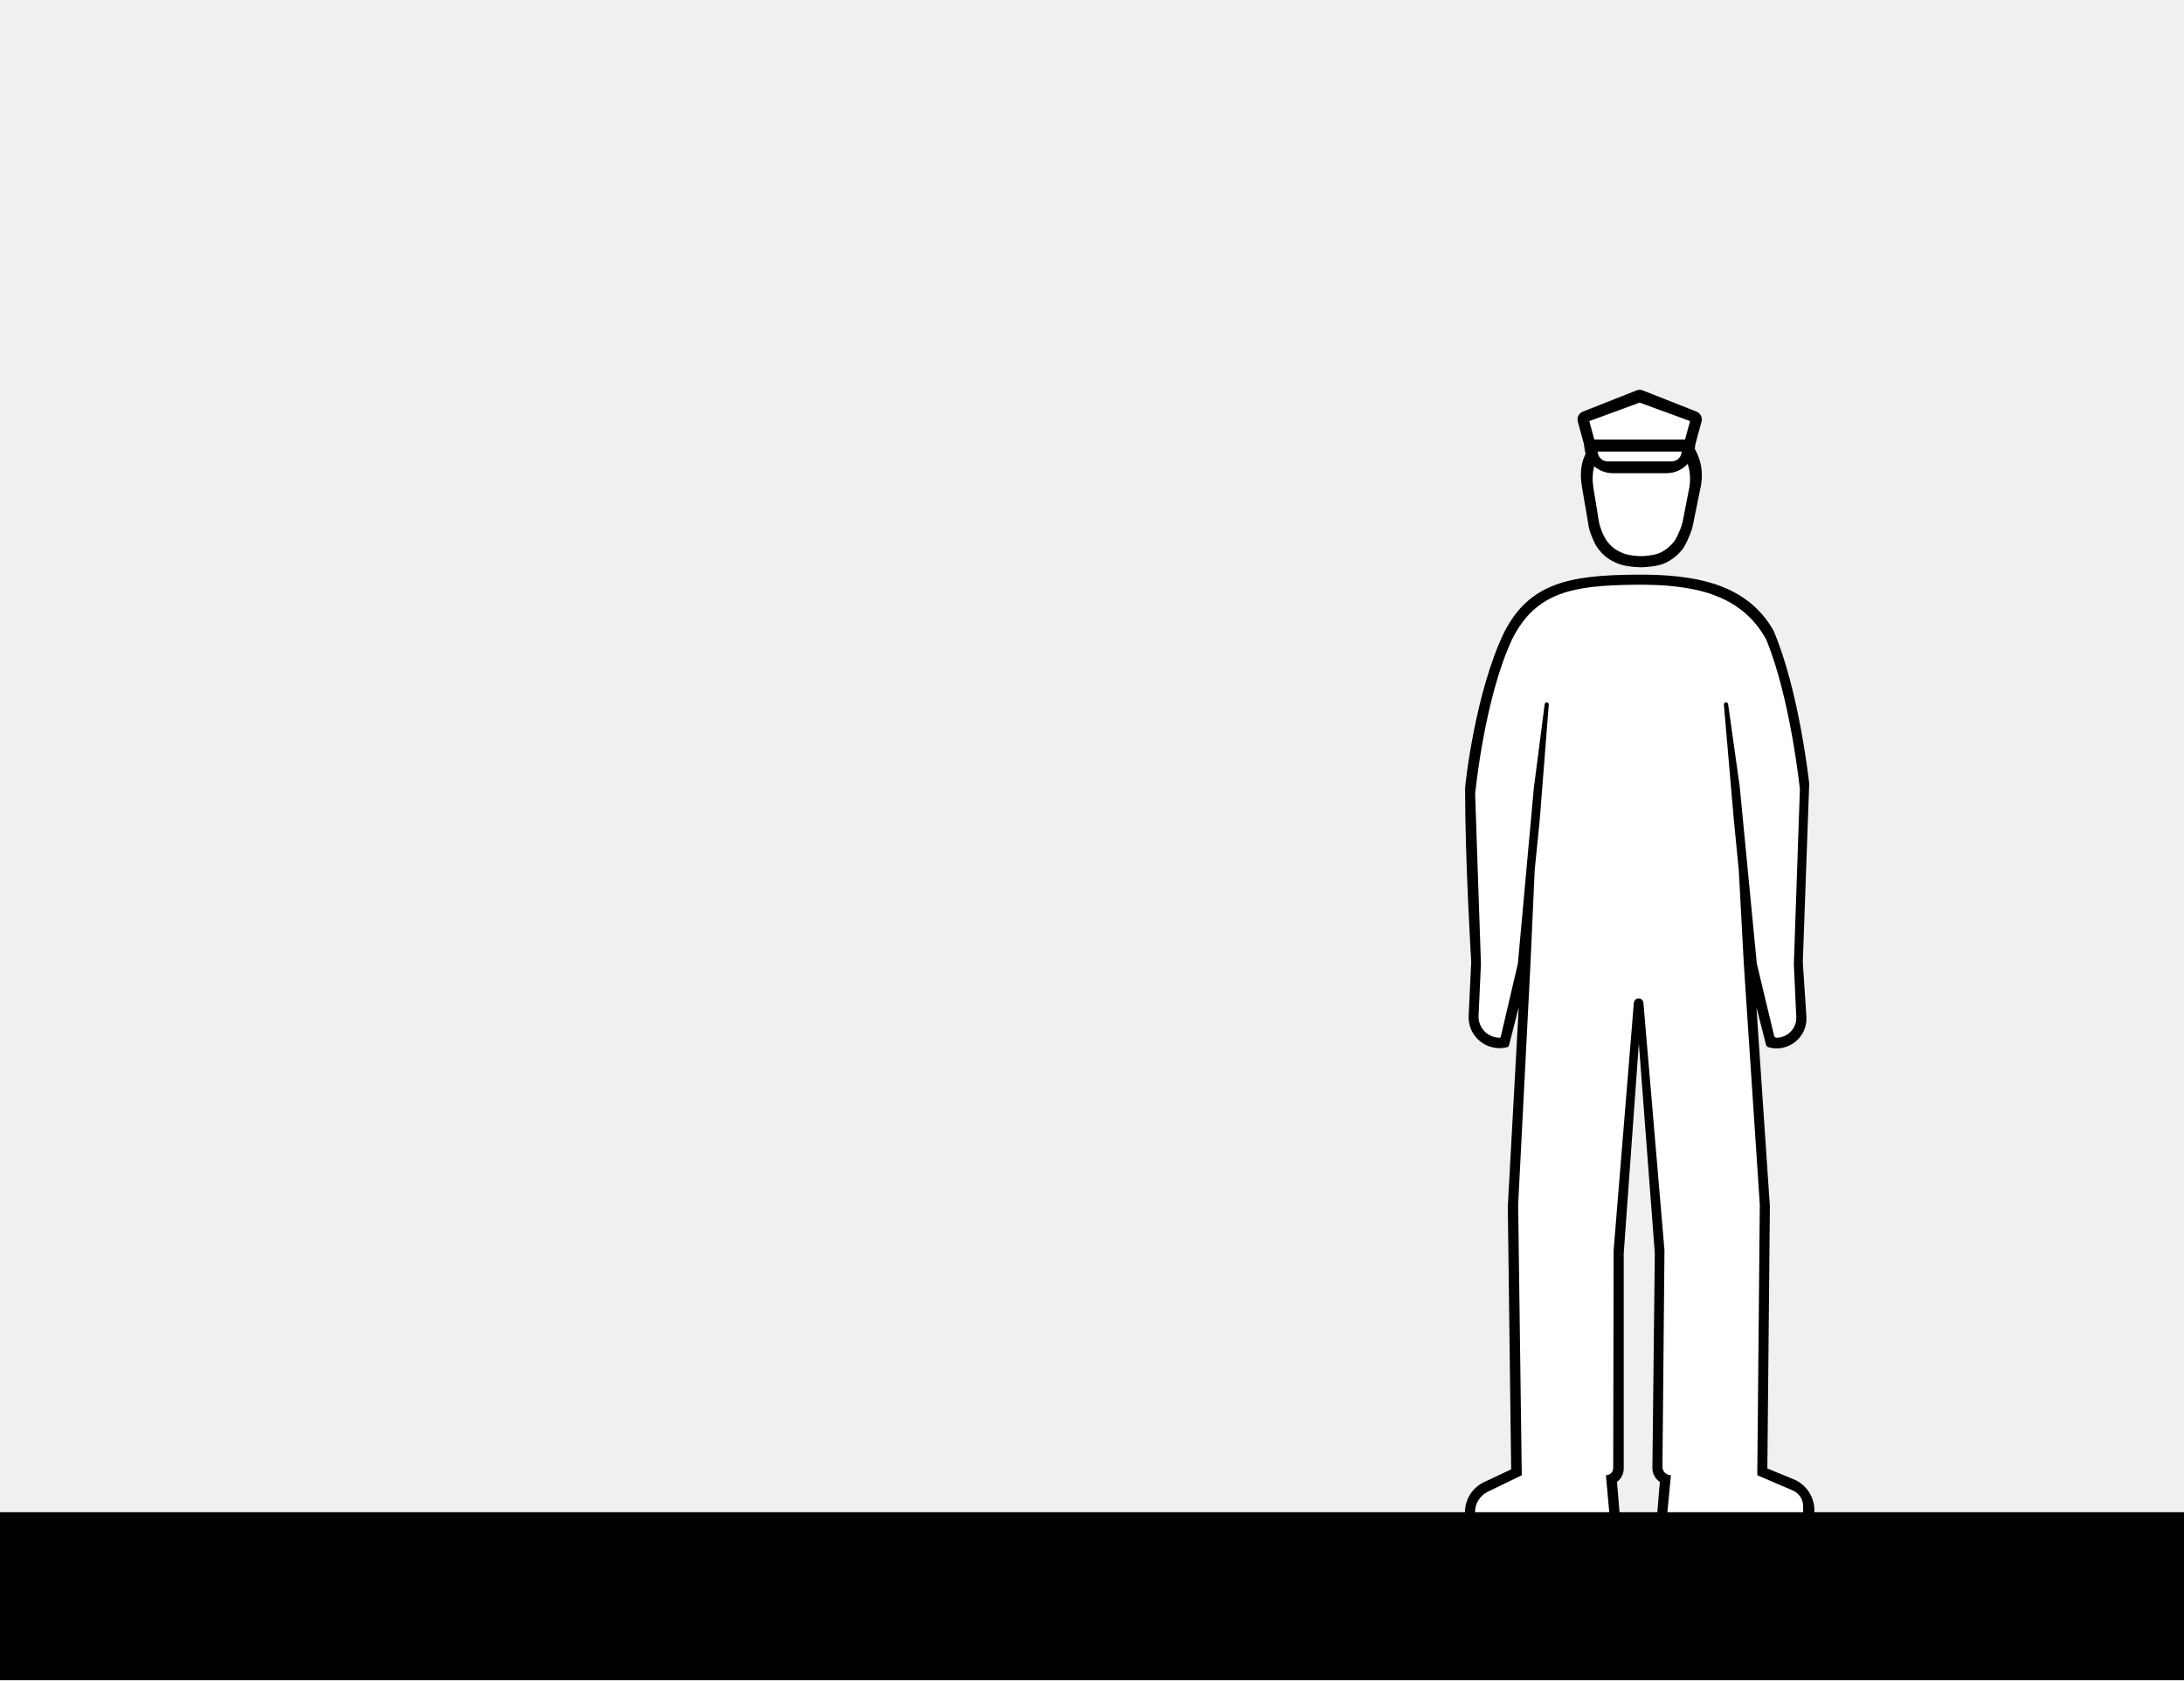
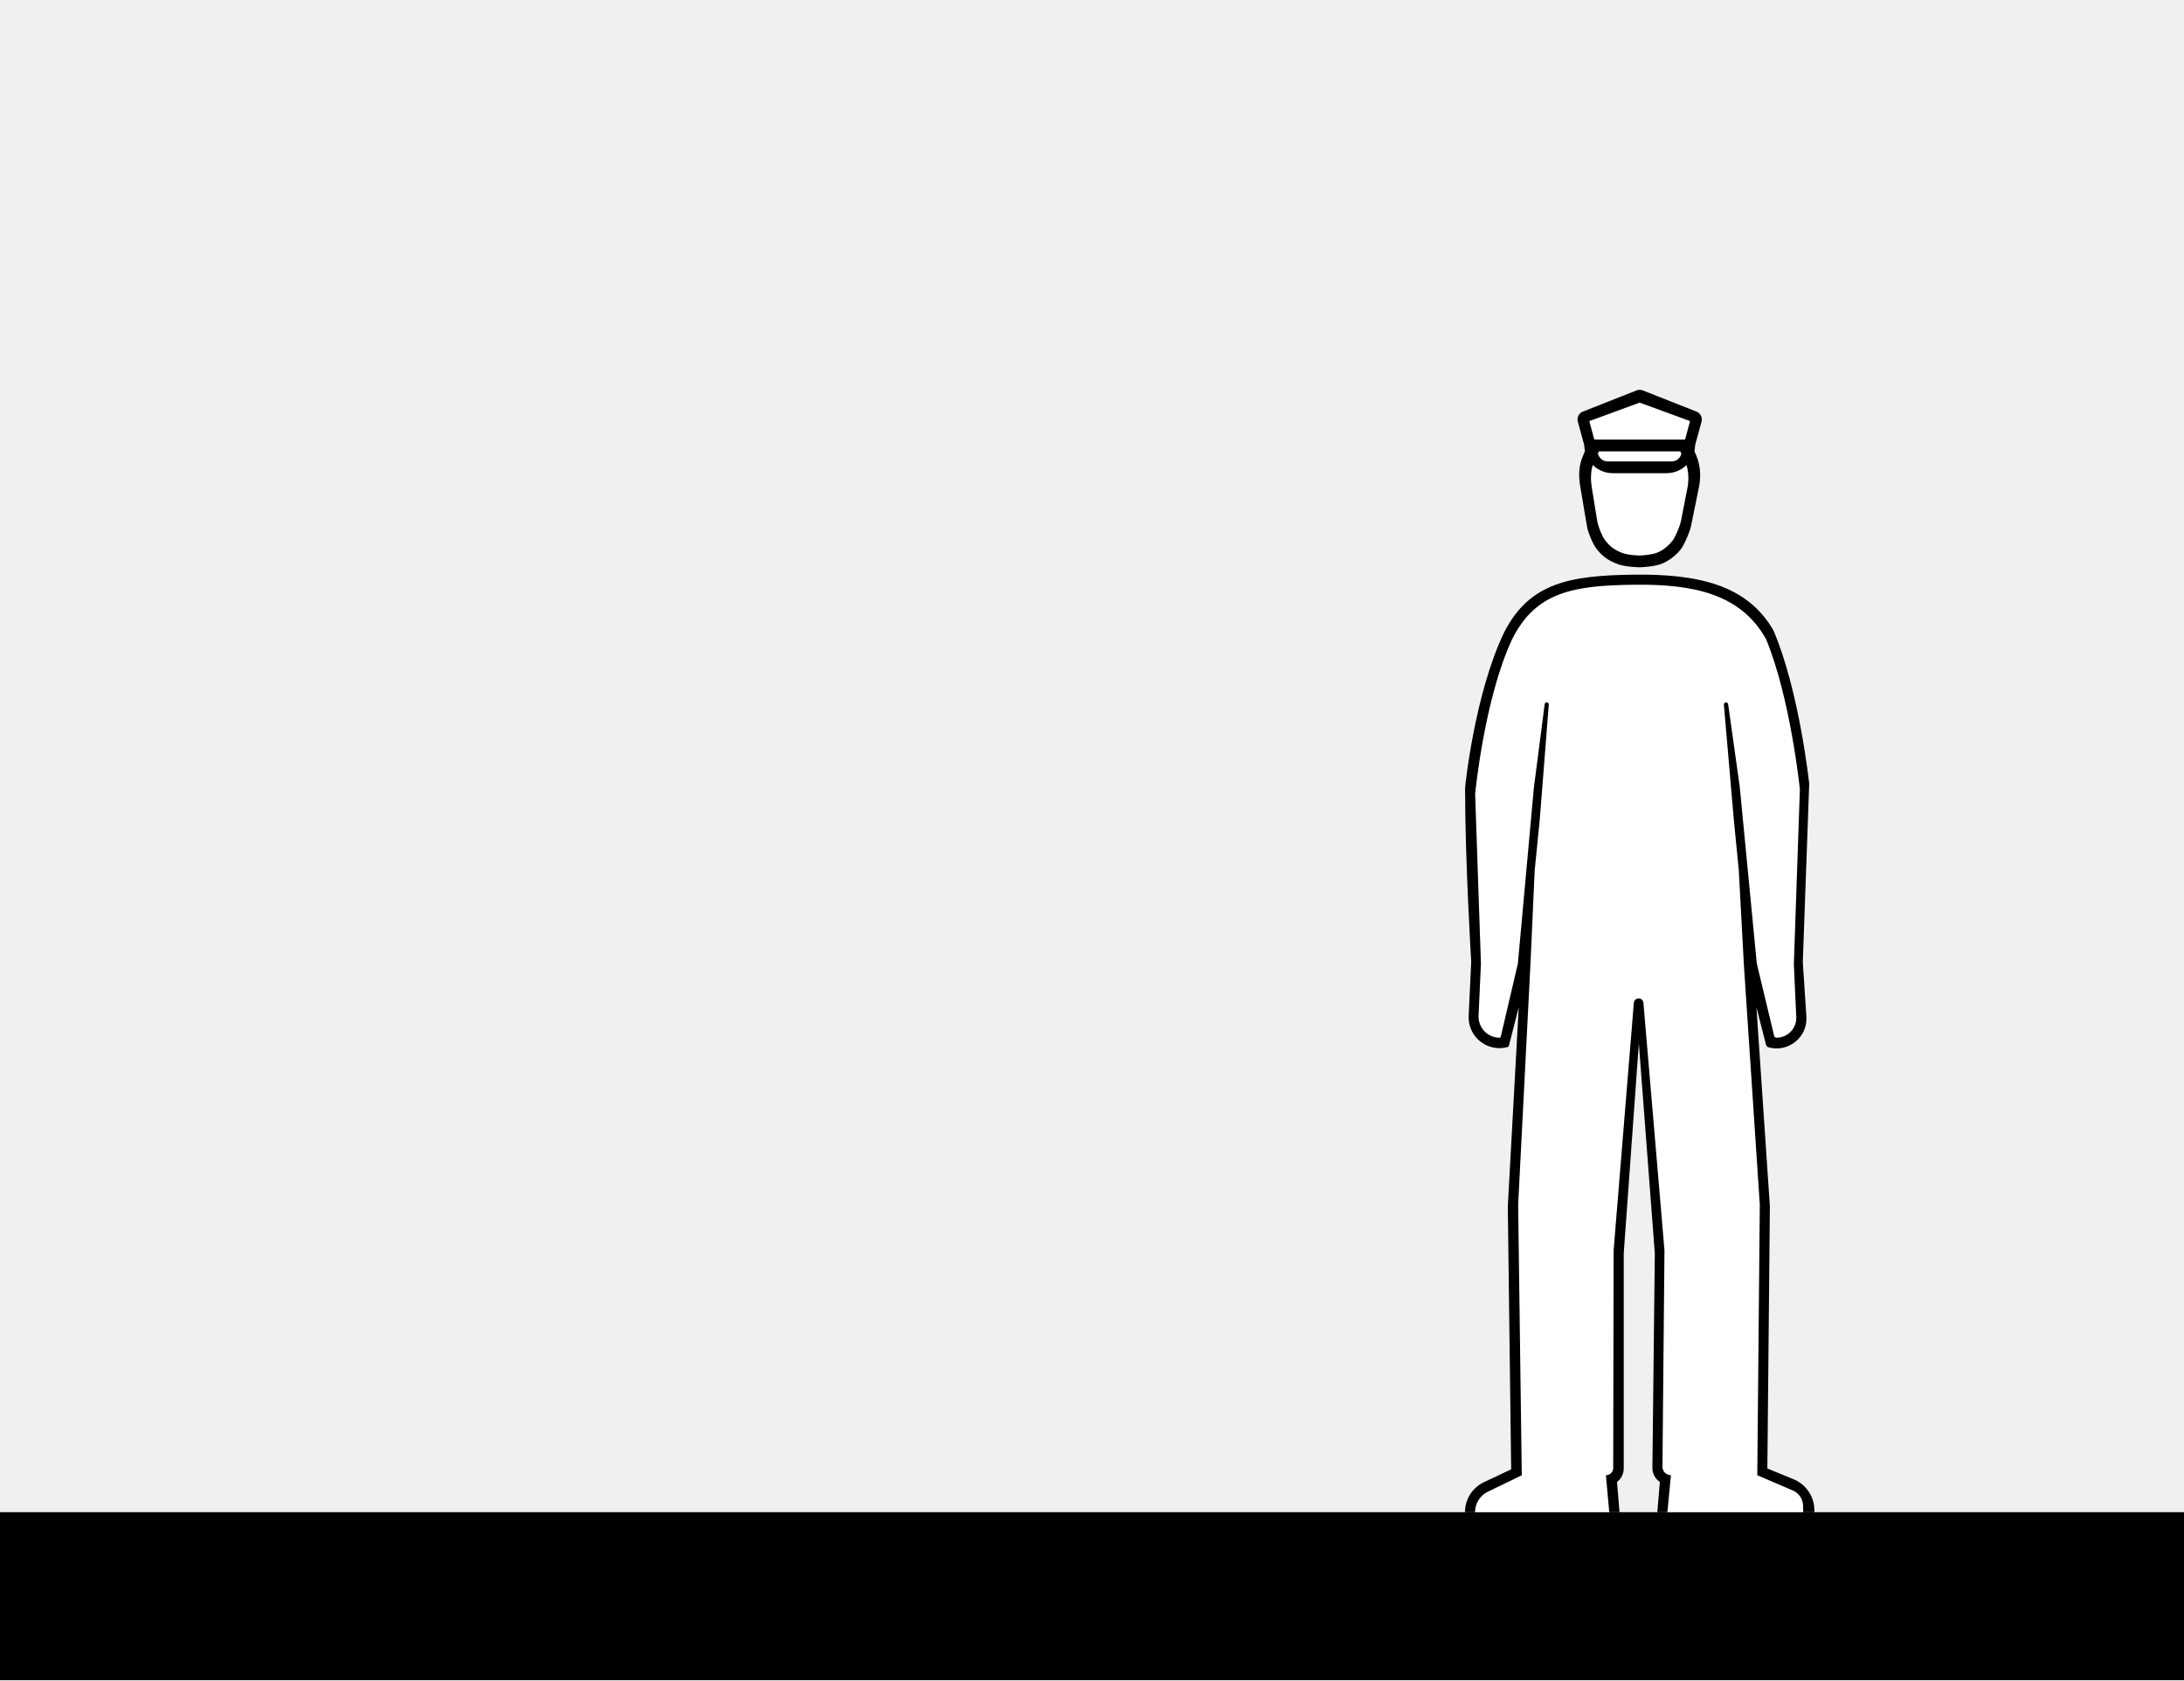
<svg xmlns="http://www.w3.org/2000/svg" width="1300" height="1000" viewBox="0 0 1300 1000" fill="none">
-   <g clip-path="url(#a)">
-     <path d="M0 900h1300v100H0V900Zm872.074-430.838c0-1.662 5.902-57.128 23.43-93.162 15.049-29.175 39.06-33.545 77.179-33.98 36.977-.425 67.037 5.517 82.947 33.198 15.44 36.103 21.28 91.186 21.28 91.186l-3.81 106.336 2.14 32.258c.82 12.226-10.68 21.6-22.49 18.345a2.236 2.236 0 0 1-1.57-1.595l-5.68-22.248 8 118.5-1.5 156 15.6 6.406a19.988 19.988 0 0 1 12.4 18.5V900h-93.496l1.5-18a9.97 9.97 0 0 1-4.439-8.408L985.004 746l-9.5-125-9 125v128c0 3.147-1.482 6.111-4 8l1.5 18H872a19.734 19.734 0 0 1 11.301-17.842l16.203-7.658-2-156.5 6.5-118.5-5.869 22.986a.919.919 0 0 1-.642.657c-12.056 3.375-23.881-6.04-23.292-18.546l1.519-32.228s-3.646-59.369-3.646-103.207Z" fill="#000" />
-     <path d="M878.07 472.47s5.44-56.684 21.98-91.955c14.201-28.558 36.989-32.07 72.96-32.495 34.89-.417 63.26 5.4 78.27 32.495 14.57 35.339 20.08 89.255 20.08 89.255l-3.59 104.085 1.44 31.419c.3 6.699-5.03 12.309-11.73 12.349a1.48 1.48 0 0 1-1.45-1.132l-10.31-42.999-10.18-105.412-6.89-48.962a1.263 1.263 0 0 0-1.26-1.098c-.75 0-1.33.64-1.27 1.386L1032 487.5l3 30.5 3 55.855 9.5 143.152-1.5 161.008 21.22 9.112a10.017 10.017 0 0 1 6.05 9.021l.06 3.852H992.5l2.09-22.01a5.004 5.004 0 0 1-5.033-5.05l1.198-128.82-12.532-147.284a2.86 2.86 0 0 0-5.698.01L960.49 744.135l-.242 129.575a4.319 4.319 0 0 1-4.348 4.31l1.991 21.98H878c0-5.192 2.968-9.927 7.641-12.19l20.179-9.77-2.16-161.02L911 573.5l2.5-55.5 3-30 5.395-68.665a1.228 1.228 0 0 0-2.442-.253l-6.463 50.008-9.49 104.402-10.216 43.652a.63.63 0 0 1-.613.486c-7.175 0-12.898-5.99-12.572-13.158l1.411-30.98-3.45-101.022h.01Z" fill="#fff" />
-     <path d="M1005.13 261.625c2.01 2.433 3.61 5.124 4.95 8.053 2.01 4.384 2.92 8.615 2.92 13.398 0 1.804-.2 3.959-.49 5.742l-4.86 23.834a25.042 25.042 0 0 1-1.01 3.616c-1.04 2.794-3.21 8.178-5.32 10.83-2.921 3.676-7.163 6.929-11.671 8.613-3.769 1.407-10.807 1.909-12.649 1.914 0 0-8.301-.07-13.135-1.914-5.448-2.079-8.483-4.109-12.162-8.575-2.49-3.022-4.438-8.223-5.322-10.854-.362-1.078-.611-2.188-.801-3.309l-4.093-24.155s-.495-3.492-.487-5.742c.02-5.351.746-8.492 2.919-13.398 1.508-3.405 2.889-5.74 4.887-8.053h56.324Z" fill="#000" />
-     <path d="M987.189 329.387c-3.036 1.186-8.705 1.609-10.189 1.613 0 0-6.687-.059-10.581-1.613-4.389-1.752-6.834-3.463-9.797-7.226-1.948-2.474-3.485-6.681-4.224-8.951-.338-1.039-.567-2.106-.741-3.184l-3.265-20.155s-.399-2.943-.392-4.839c.016-4.509.601-7.157 2.351-11.291 1.799-4.245 3.371-6.518 6.663-9.677 3.508-3.368 6.037-4.839 10.581-6.426 3.527-1.232 5.68-1.607 9.405-1.638 3.998.141 5.487.403 9.302 1.638 3.819 1.33 7.718 3.686 10.685 6.426 2.966 2.74 5.043 5.984 6.663 9.678 1.62 3.693 2.35 7.259 2.35 11.29 0 1.52-.16 3.336-.39 4.839l-3.88 19.862a24.563 24.563 0 0 1-.93 3.486c-.868 2.406-2.556 6.741-4.205 8.91-2.357 3.097-5.774 5.839-9.406 7.258Z" fill="#fff" />
-     <path d="M942.998 264.625H1009c0 9.388-7.61 17-17.002 17h-32c-9.389 0-17-7.612-17-17Z" fill="#000" />
-     <path d="M950.998 268.625H1001c0 3.313-2.688 6-6.002 6h-38a6 6 0 0 1-6-6Z" fill="#fff" />
-     <path d="m1008 268.625 4.82-17.679c.67-2.46-.62-5.03-2.99-5.966l-31.996-12.631a5.007 5.007 0 0 0-3.672 0l-31.997 12.631a4.999 4.999 0 0 0-2.988 5.966l4.821 17.679H1008Z" fill="#000" />
-     <path d="m1003 261.625 3-11-30.002-11-30 11 3 11H1003Z" fill="#fff" />
-   </g>
-   <defs>
-     <clipPath id="a">
-       <path fill="#fff" d="M0 0h1300v1000H0z" />
-     </clipPath>
-   </defs>
+   <path d="M0 900H1300V1000H0V900Z" fill="black" />
+   <path d="M872.074 469.162C872.074 467.5 877.976 412.035 895.504 376C910.553 346.825 934.564 342.455 972.683 342.021C1009.66 341.595 1039.72 347.537 1055.63 375.218C1071.07 411.322 1076.91 466.404 1076.91 466.404L1073.1 572.74L1075.24 604.998C1076.06 617.225 1064.56 626.599 1052.75 623.343C1051.98 623.131 1051.38 622.522 1051.18 621.748L1045.5 599.5L1053.5 718L1052 874L1067.6 880.406C1075.11 883.488 1080 890.796 1080 898.907V900H986.504L988.004 882C985.197 880.129 983.527 876.965 983.565 873.592L985.004 746L975.504 621L966.504 746V874C966.504 877.148 965.022 880.111 962.504 882L964.004 900H872C872 892.368 876.401 885.42 883.301 882.158L899.504 874.5L897.504 718L904.004 599.5L898.135 622.486C898.054 622.804 897.809 623.055 897.493 623.143C885.437 626.519 873.612 617.103 874.201 604.597L875.72 572.37C875.72 572.37 872.074 513 872.074 469.162Z" fill="black" />
+   <path d="M878.07 472.47C878.07 472.47 883.51 415.787 900.05 380.515C914.251 351.958 937.039 348.445 973.01 348.02C1007.9 347.604 1036.27 353.42 1051.28 380.515C1065.85 415.854 1071.36 469.77 1071.36 469.77L1067.77 573.855L1069.21 605.274C1069.51 611.974 1064.18 617.584 1057.48 617.623C1056.79 617.627 1056.19 617.159 1056.03 616.492L1045.72 573.493L1035.54 468.08L1028.65 419.119C1028.57 418.489 1028.03 418.02 1027.39 418.02C1026.64 418.02 1026.06 418.661 1026.12 419.406L1032 487.5L1035 518L1038 573.855L1047.5 717.008L1046 878.015L1067.22 887.127C1070.83 888.681 1073.2 892.212 1073.27 896.149L1073.33 900H992.5L994.59 877.99C991.797 878.007 989.531 875.733 989.557 872.94L990.755 744.12L978.223 596.836C978.097 595.357 976.859 594.22 975.374 594.22C973.886 594.22 972.647 595.363 972.525 596.846L960.49 744.135L960.248 873.71C960.244 876.104 958.293 878.037 955.9 878.02L957.891 900H878C878 894.808 880.968 890.073 885.641 887.811L905.82 878.04L903.66 717.02L911 573.5L913.5 518L916.5 488L921.895 419.336C921.952 418.617 921.381 418.005 920.66 418.011C920.047 418.016 919.531 418.474 919.453 419.082L912.99 469.09L903.5 573.493L893.284 617.144C893.217 617.429 892.963 617.63 892.671 617.63C885.496 617.63 879.773 611.641 880.099 604.473L881.51 573.493L878.06 472.47H878.07Z" fill="white" />
+   <path d="M986.189 329.387C983.153 330.573 977.484 330.996 976 331C976 331 969.313 330.942 965.419 329.387C961.03 327.635 958.585 325.925 955.622 322.161C953.673 319.687 952.137 315.481 951.398 313.21C951.06 312.171 950.831 311.105 950.657 310.026L947.392 289.871C947.392 289.871 946.993 286.928 947 285.032C947.016 280.523 947.601 277.876 949.351 273.742C951.15 269.496 952.722 267.224 956.014 264.065C959.522 260.697 962.051 259.226 966.595 257.639C970.122 256.407 972.275 256.032 976 256C979.998 256.141 981.487 256.403 985.302 257.639C989.121 258.968 993.02 261.324 995.986 264.065C998.953 266.805 1001.03 270.048 1002.65 273.742C1004.27 277.436 1005 281.002 1005 285.032C1005 286.552 1004.84 288.369 1004.61 289.871L1000.73 309.733C1000.5 310.917 1000.2 312.084 999.797 313.219C998.932 315.626 997.244 319.961 995.595 322.129C993.238 325.227 989.821 327.968 986.189 329.387Z" fill="white" />
+   <path fill-rule="evenodd" clip-rule="evenodd" d="M976 330.625C977.484 330.621 983.153 330.198 986.189 329.012C989.821 327.593 993.238 324.852 995.595 321.754C997.244 319.586 998.932 315.251 999.797 312.844C1000.2 311.709 1000.5 310.542 1000.73 309.358L1004.61 289.496C1004.84 287.993 1005 286.177 1005 284.657C1005 280.627 1004.27 277.061 1002.65 273.367C1001.03 269.673 998.953 266.43 995.986 263.689C995.209 262.971 994.367 262.279 993.479 261.625H1004.13C1006.14 264.058 1007.74 266.749 1009.08 269.679C1011.09 274.062 1012 278.294 1012 283.077C1012 284.88 1011.8 287.036 1011.51 288.819L1006.65 312.652C1006.4 313.881 1006.07 315.093 1005.64 316.269C1004.6 319.062 1002.43 324.446 1000.32 327.098C997.399 330.774 993.157 334.027 988.649 335.711C984.88 337.119 977.842 337.621 976 337.625C976 337.625 967.699 337.556 962.865 335.711C957.417 333.632 954.382 331.602 950.703 327.136C948.213 324.114 946.265 318.913 945.381 316.283C945.019 315.204 944.77 314.095 944.58 312.973L940.487 288.819C940.487 288.819 939.992 285.327 940 283.077C940.02 277.726 940.746 274.584 942.919 269.679C944.427 266.274 945.808 263.938 947.806 261.625H958.337C957.59 262.228 956.828 262.907 956.014 263.689C952.722 266.849 951.15 269.121 949.351 273.367C947.601 277.501 947.016 280.148 947 284.657C946.993 286.553 947.392 289.496 947.392 289.496L950.657 309.651C950.831 310.73 951.06 311.796 951.398 312.835C952.137 315.106 953.673 319.312 955.622 321.786C958.585 325.55 961.03 327.26 965.419 329.012C969.313 330.566 976 330.625 976 330.625Z" fill="black" />
+   <path fill-rule="evenodd" clip-rule="evenodd" d="M943.002 264.97C943.185 274.2 950.725 281.625 959.998 281.625H991.998C1001.27 281.625 1008.81 274.2 1008.99 264.971L1012.82 250.946C1013.49 248.486 1012.2 245.916 1009.83 244.98L977.834 232.349C976.655 231.884 975.342 231.884 974.163 232.349L942.165 244.98C939.794 245.916 938.506 248.486 939.177 250.946L943.002 264.97ZM950.998 268.625H1001C1001 271.939 998.312 274.625 994.998 274.625H956.998C953.685 274.625 950.998 271.939 950.998 268.625Z" fill="black" />
+   <path d="M1003 261.625L1006 250.625L975.998 239.625L945.998 250.625L948.998 261.625H1003Z" fill="white" />
</svg>
